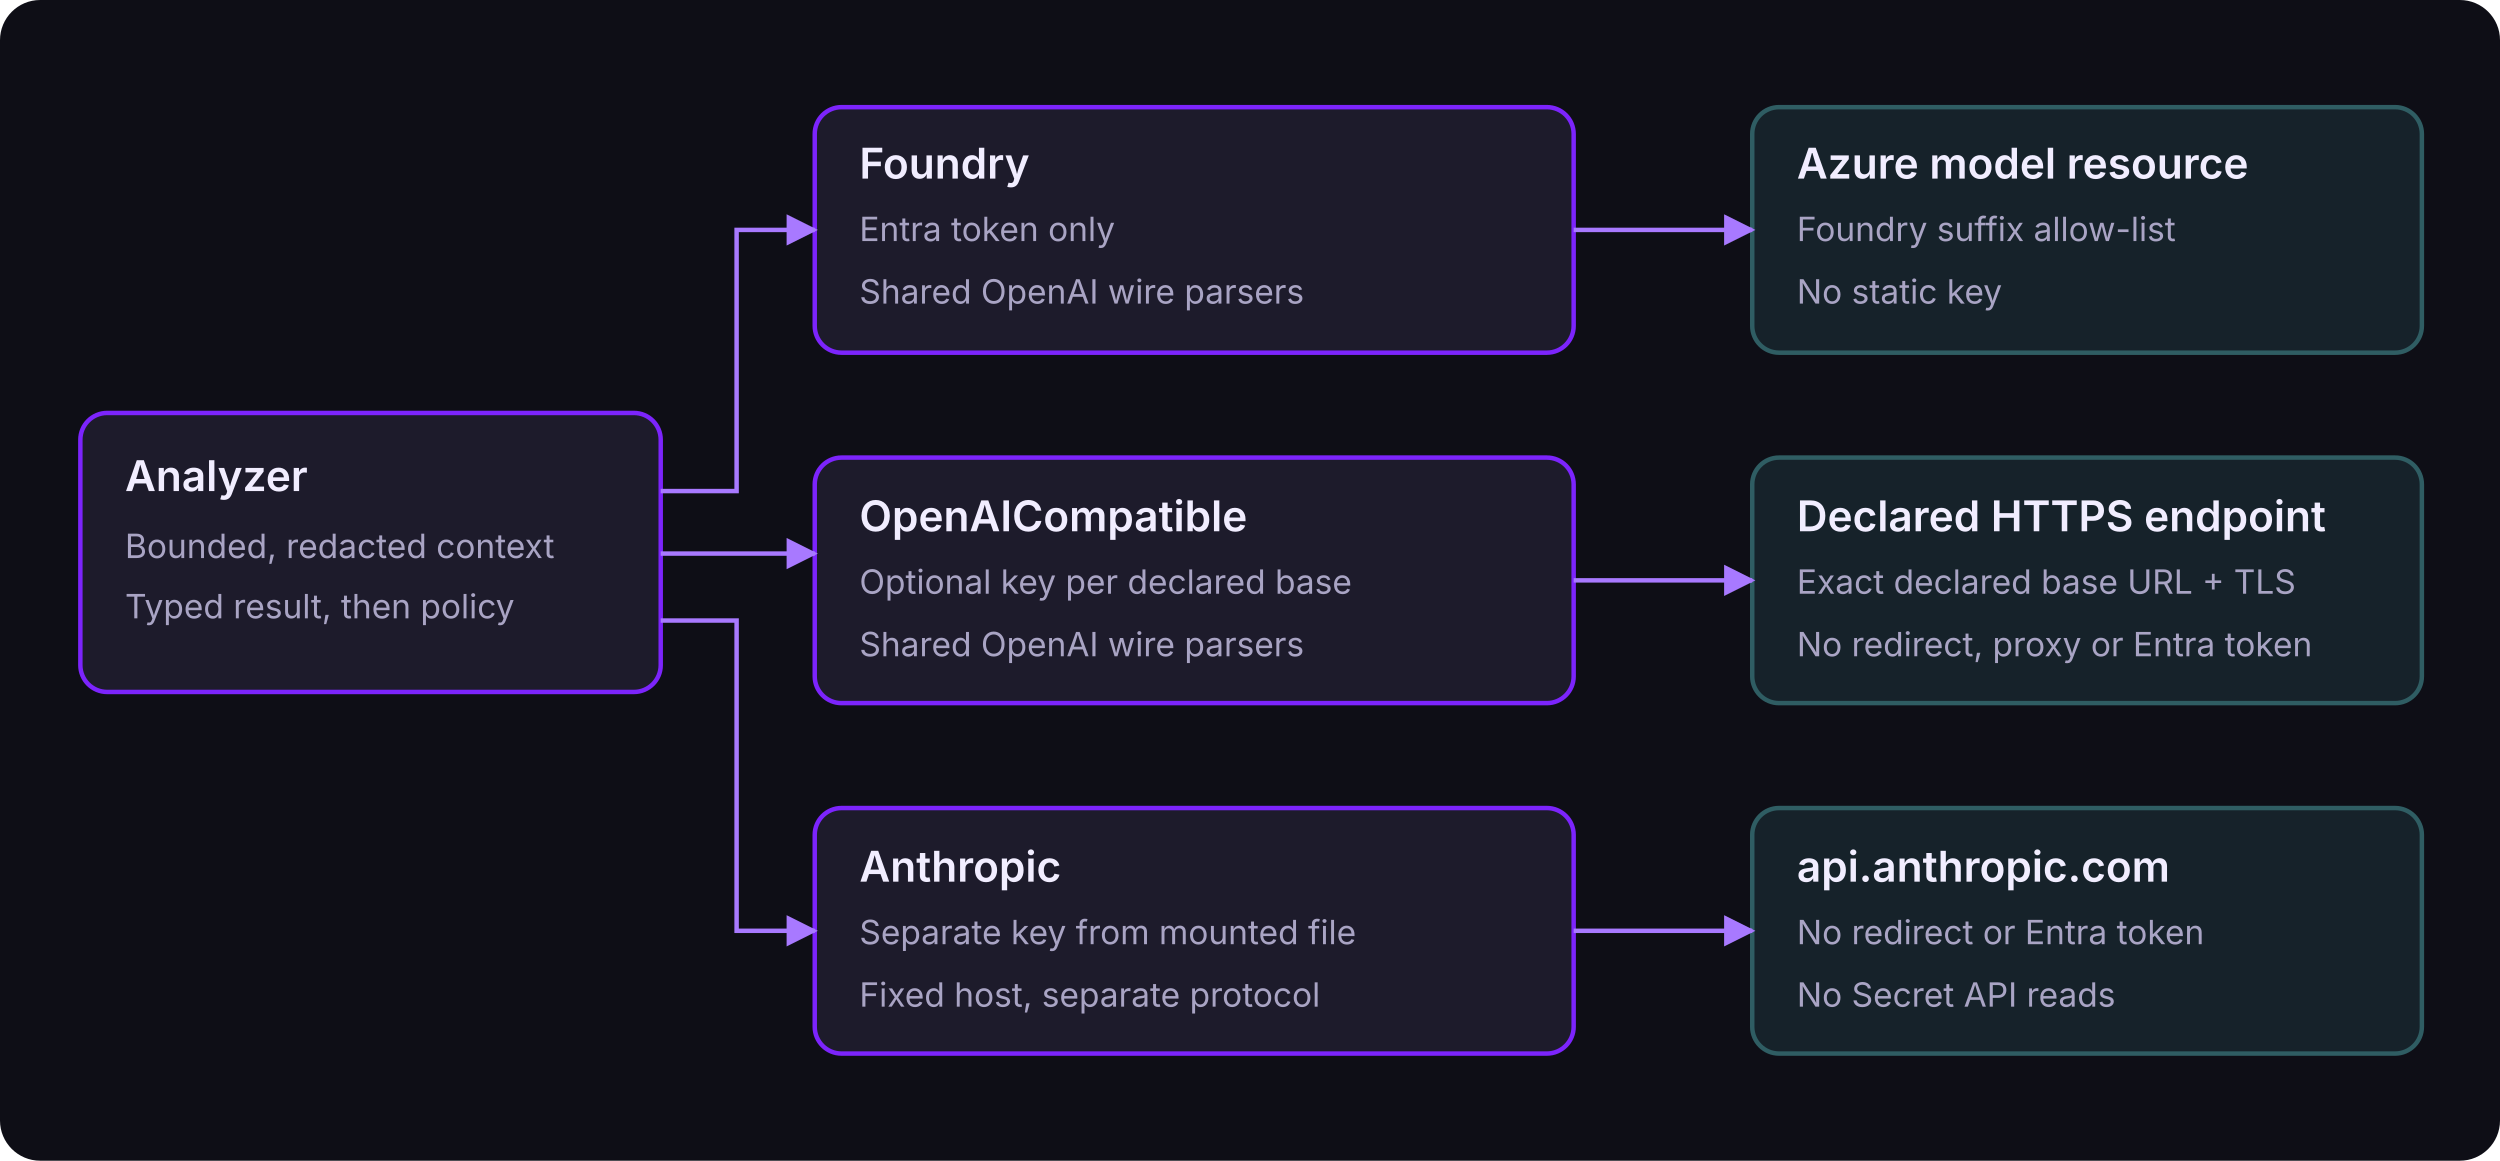
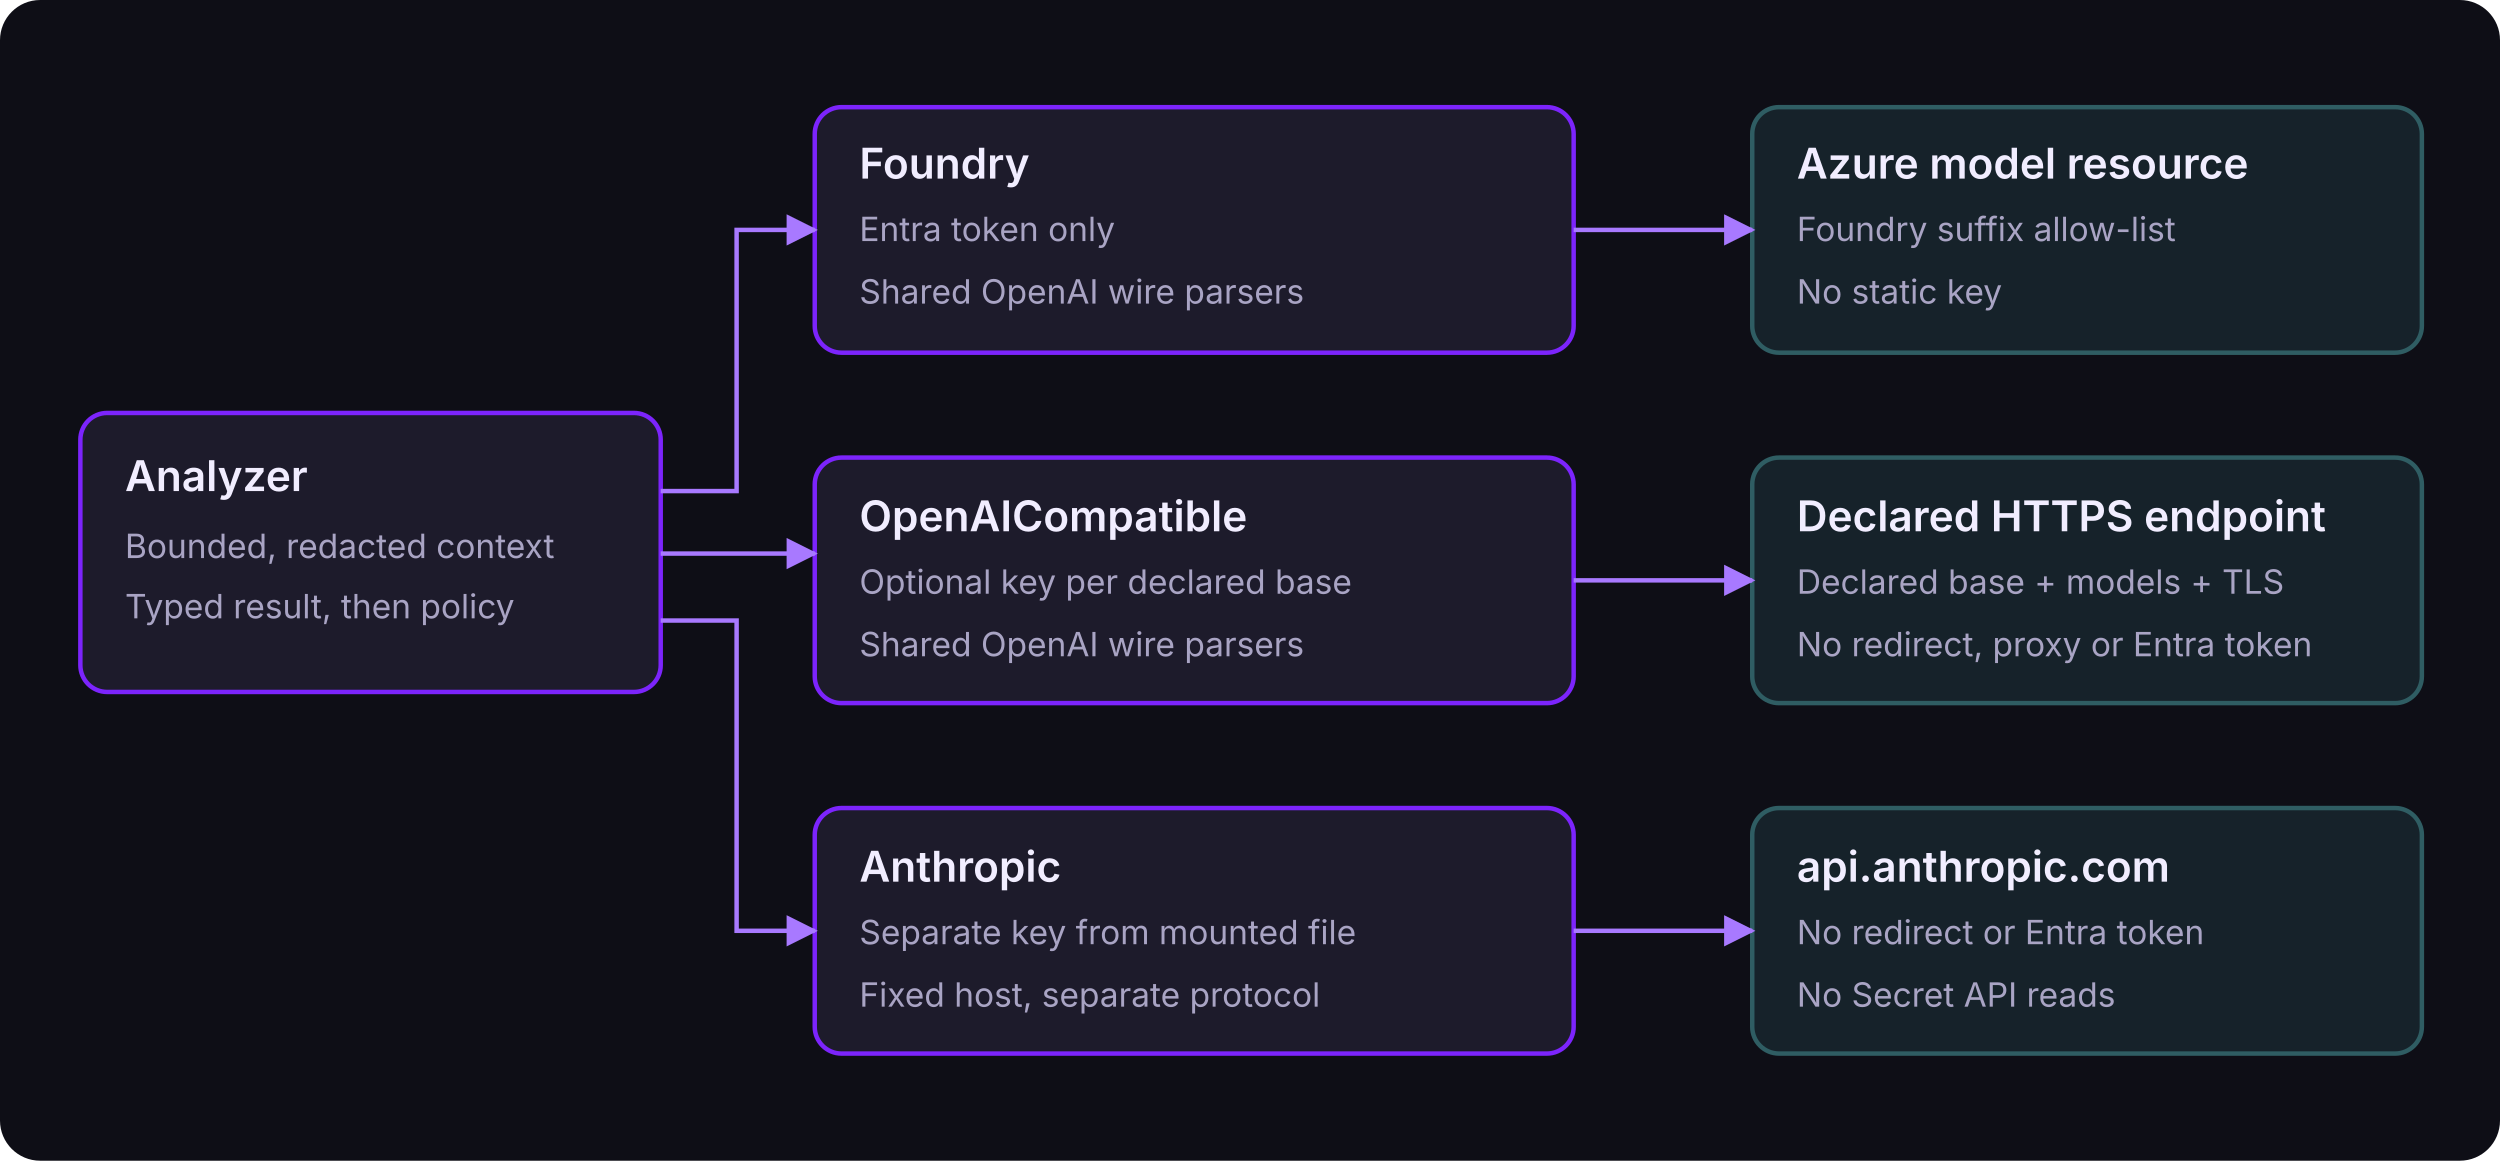
<svg xmlns="http://www.w3.org/2000/svg" viewBox="0 0 1120 520" role="img" aria-labelledby="title desc" font-family="Inter, system-ui, sans-serif">
  <defs>
    <marker id="arrow" viewBox="0 0 10 10" refX="9" refY="5" markerWidth="7" markerHeight="7" orient="auto">
      <path d="M0 0 10 5 0 10z" fill="#a879ff" />
    </marker>
  </defs>
  <rect width="1120" height="520" rx="18" fill="#0e0e16" />
  <g fill="#1d1b2b" stroke="#7c24fc" stroke-width="2">
    <rect x="36" y="185" width="260" height="125" rx="12" />
    <rect x="365" y="48" width="340" height="110" rx="12" />
    <rect x="365" y="205" width="340" height="110" rx="12" />
    <rect x="365" y="362" width="340" height="110" rx="12" />
  </g>
  <g fill="#16222a" stroke="#2f5d63" stroke-width="2">
    <rect x="785" y="48" width="300" height="110" rx="12" />
    <rect x="785" y="205" width="300" height="110" rx="12" />
    <rect x="785" y="362" width="300" height="110" rx="12" />
  </g>
  <g fill="none" stroke="#a879ff" stroke-width="2" marker-end="url(#arrow)">
    <path d="M296 220H330V103H365" />
    <path d="M296 248H365" />
    <path d="M296 278H330V417H365" />
    <path d="M705 103H785" />
    <path d="M705 260H785" />
    <path d="M705 417H785" />
  </g>
  <g fill="#f1edff" font-size="19" font-weight="600">
    <text x="56" y="220">Analyzer</text>
    <text x="385" y="80">Foundry</text>
    <text x="385" y="238">OpenAICompatible</text>
    <text x="385" y="395">Anthropic</text>
    <text x="805" y="80">Azure model resource</text>
    <text x="805" y="238">Declared HTTPS endpoint</text>
    <text x="805" y="395">api.anthropic.com</text>
  </g>
  <g fill="#a9a4c4" font-size="15">
    <text x="56" y="250">Bounded, redacted context</text>
    <text x="56" y="277">Typed result, then policy</text>
    <text x="385" y="108">Entra token only</text>
    <text x="385" y="136">Shared OpenAI wire parsers</text>
    <text x="385" y="266">Optional key per declared base</text>
    <text x="385" y="294">Shared OpenAI wire parsers</text>
    <text x="385" y="423">Separate key from mounted file</text>
    <text x="385" y="451">Fixed host, separate protocol</text>
    <text x="805" y="108">Foundry suffix allow-list</text>
    <text x="805" y="136">No static key</text>
-     <text x="805" y="266">Exact declared base URL + TLS</text>
+     <text x="805" y="266">Declared base + models + TLS</text>
    <text x="805" y="294">No redirect, proxy or Entra token</text>
    <text x="805" y="423">No redirect or Entra token</text>
    <text x="805" y="451">No Secret API reads</text>
  </g>
</svg>
